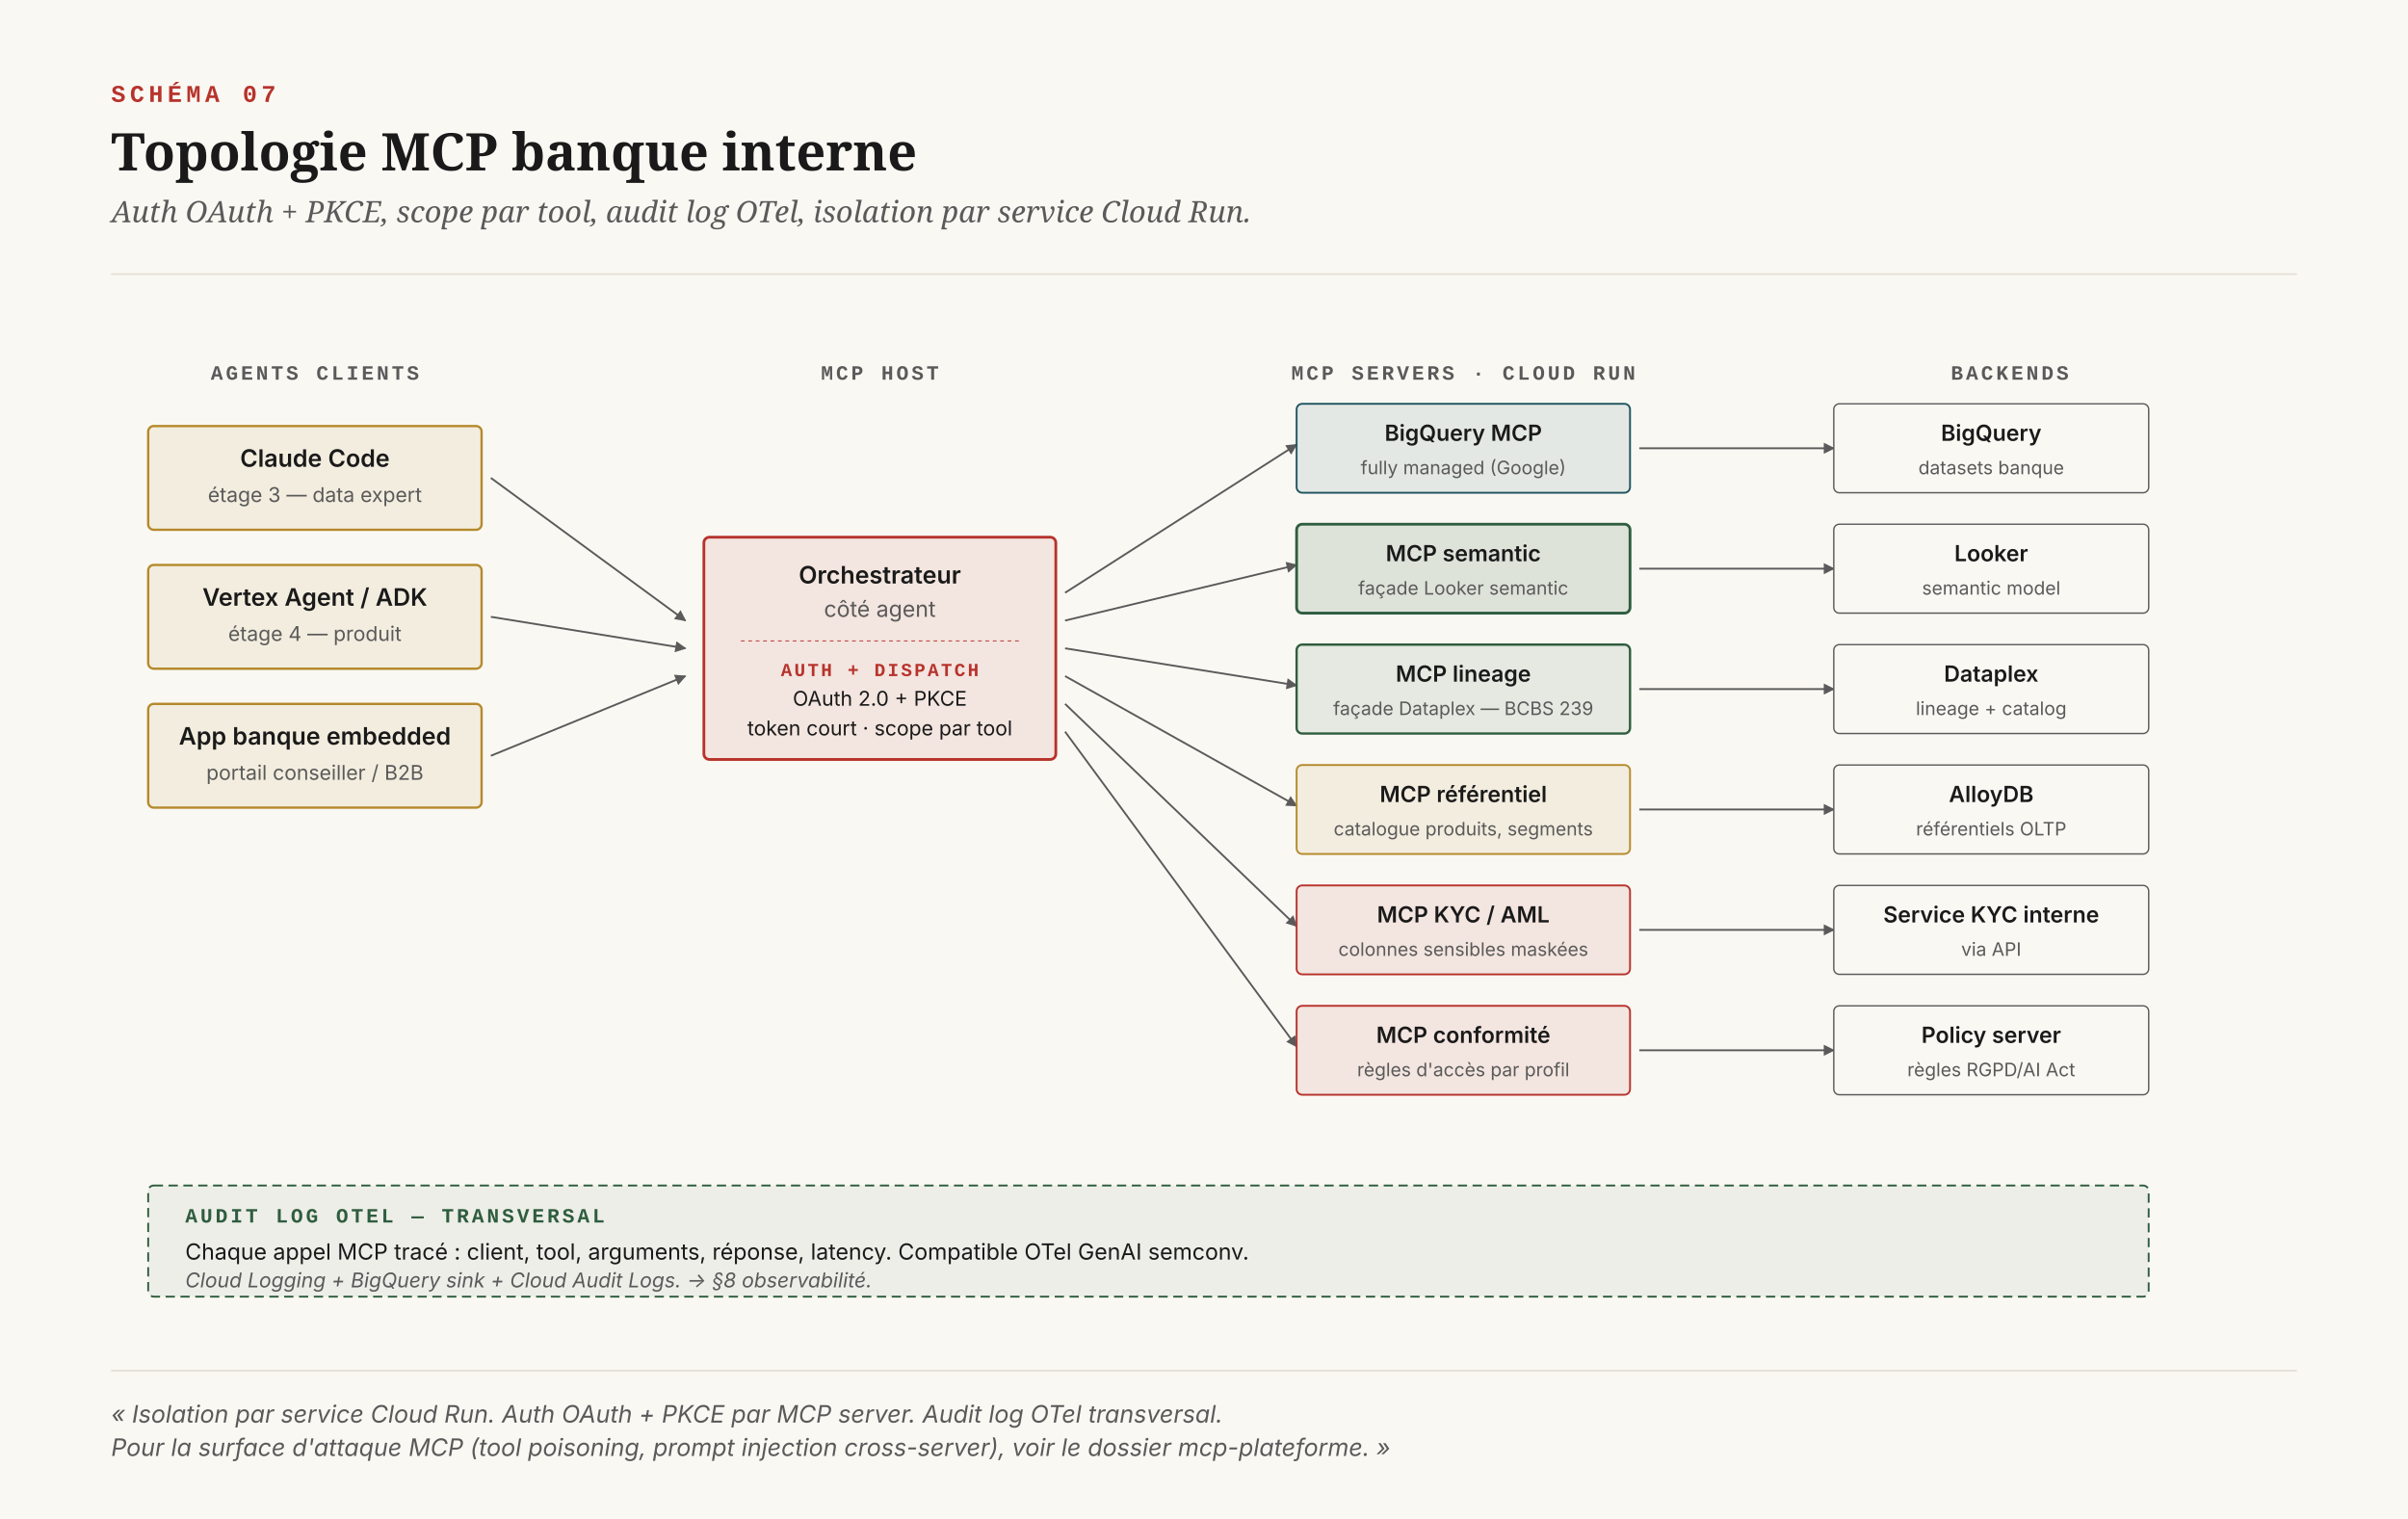
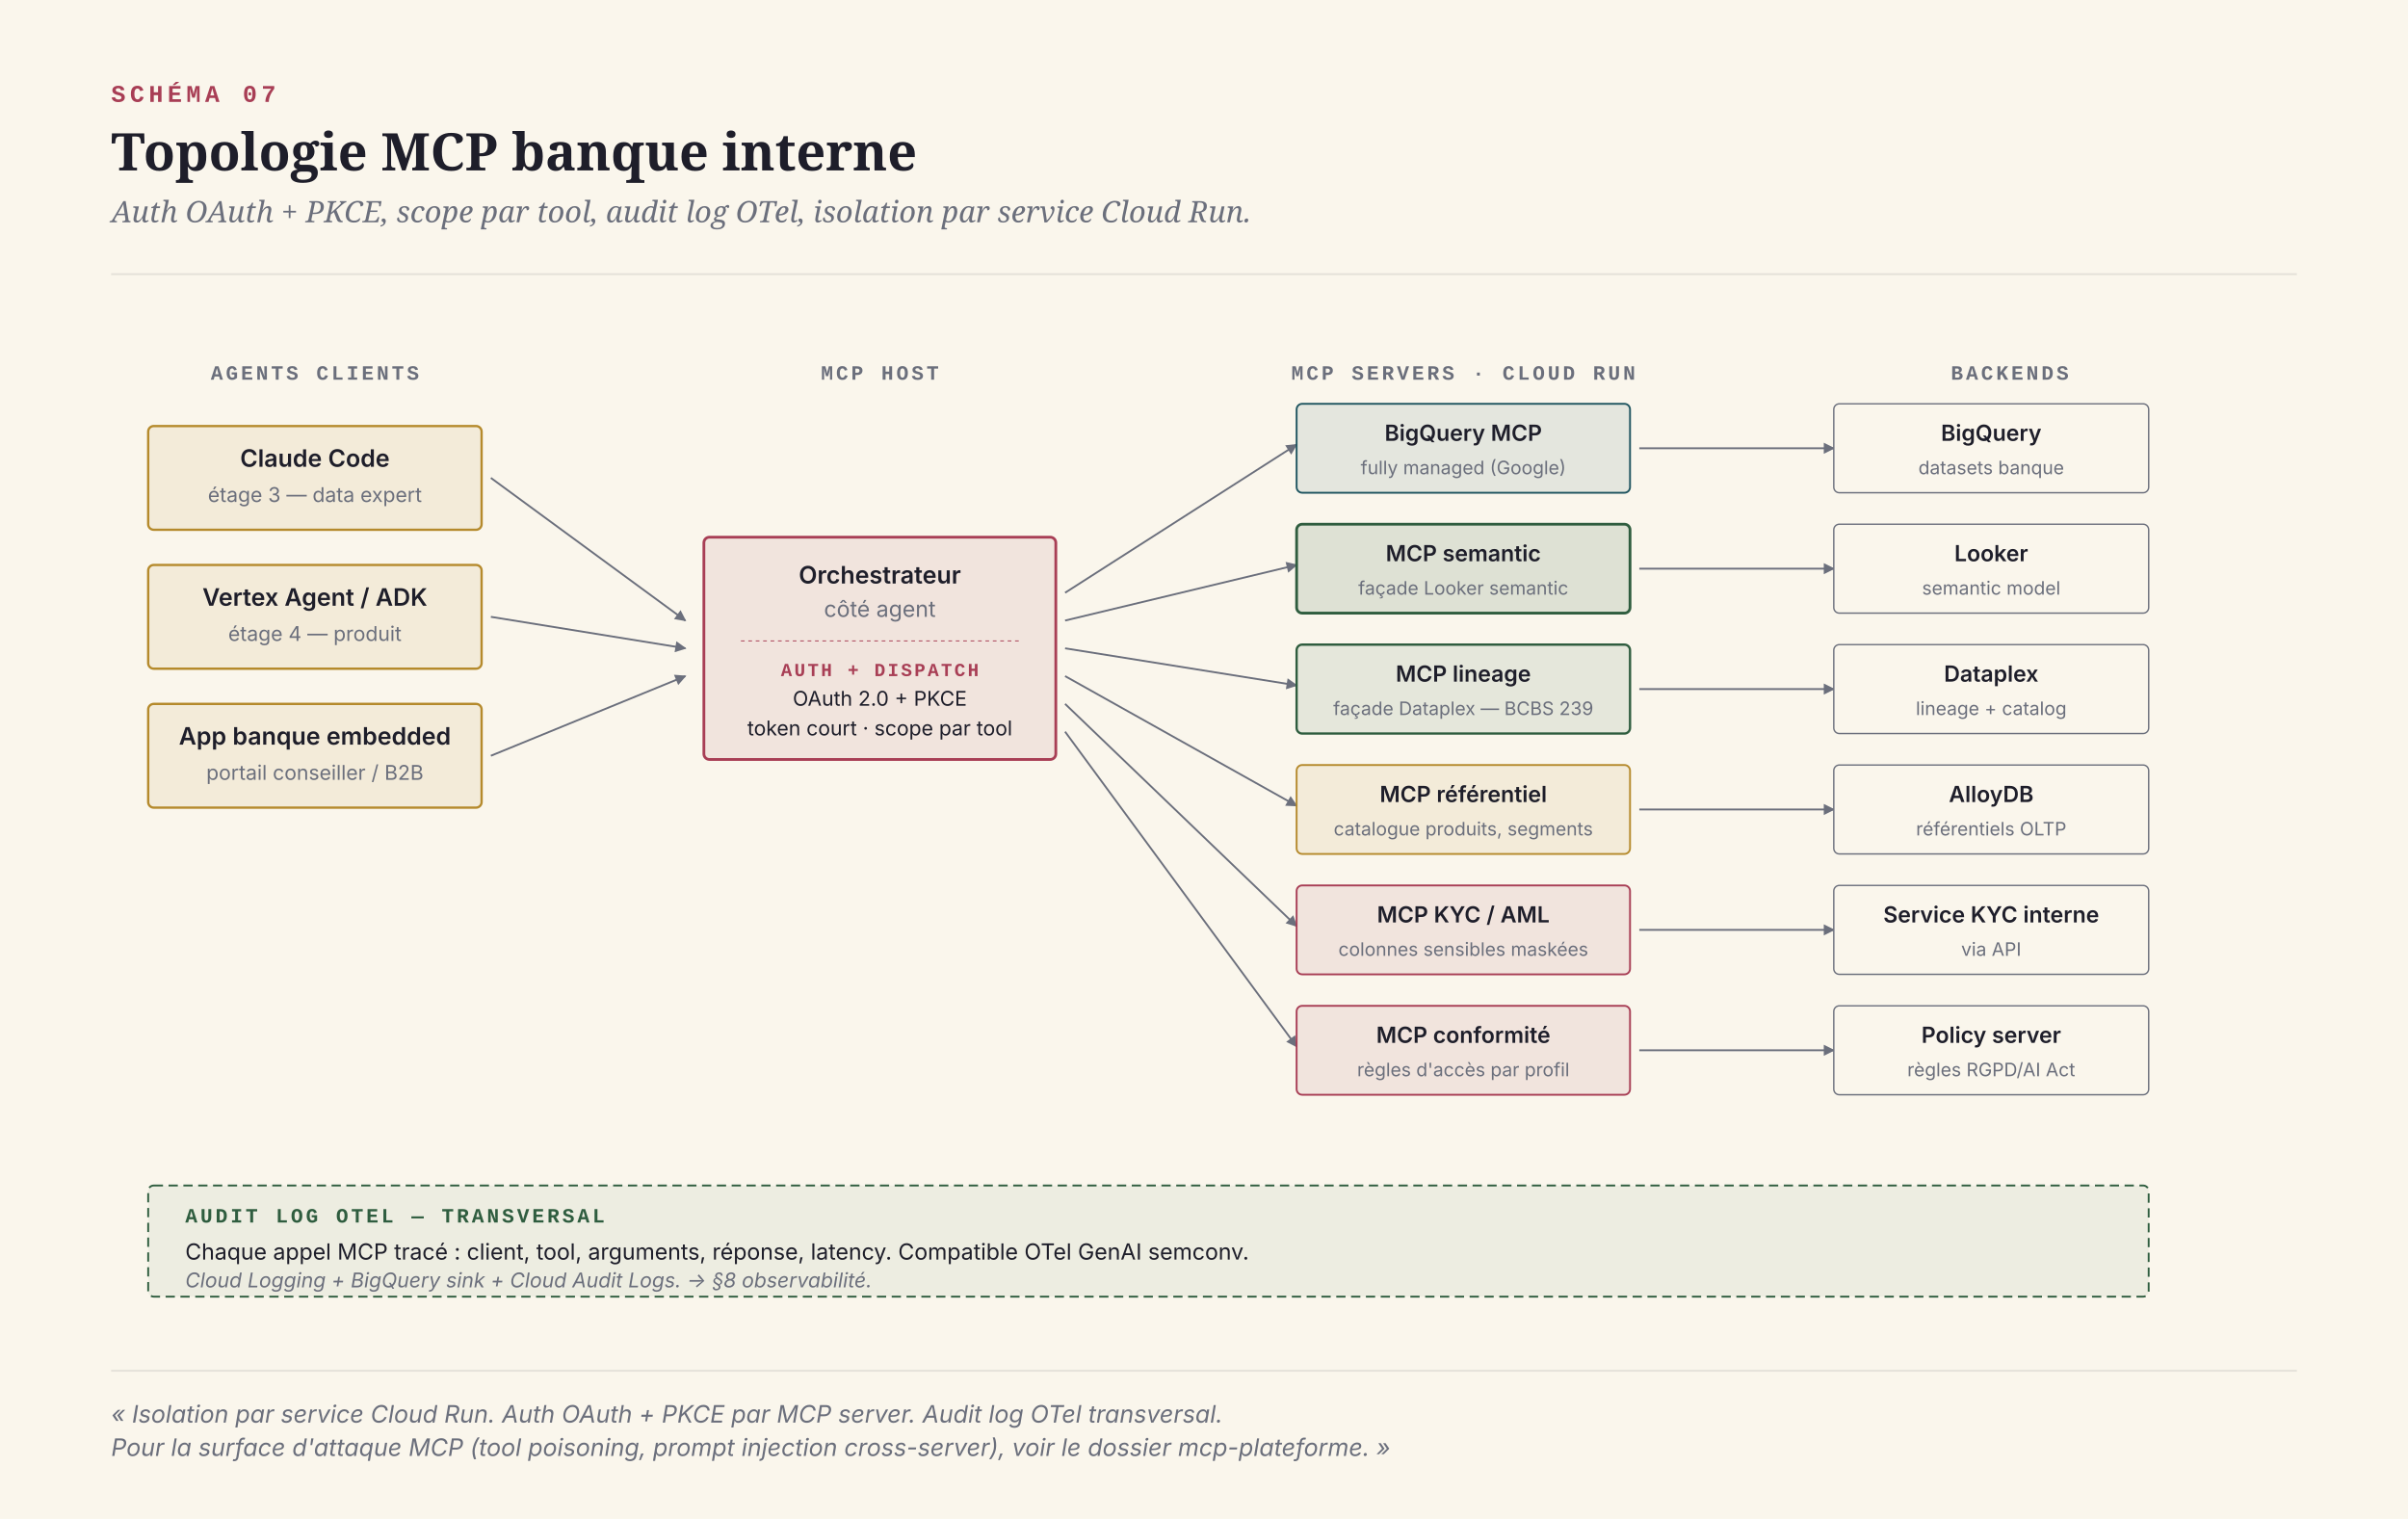
<svg xmlns="http://www.w3.org/2000/svg" viewBox="0 0 1300 820" data-schema-id="schema-07" role="img" aria-labelledby="schema-07-title schema-07-desc">
  <defs>
    <style>
      .display { font-family: 'Spectral', 'Source Serif Pro', Georgia, serif; }
      .body { font-family: 'Inter', system-ui, sans-serif; }
      .mono { font-family: 'JetBrains Mono', 'Courier New', monospace; }
      .interactive { cursor: pointer; outline: none; }
      .interactive:focus-visible &gt; .node-frame,
      .interactive:hover &gt; .node-frame { filter: brightness(0.96); }
    </style>
    <marker id="arr7" viewBox="0 0 10 10" refX="9" refY="5" markerWidth="6" markerHeight="6" orient="auto">
-       <path d="M 0 0 L 10 5 L 0 10 z" fill="#5A5A5A" />
+       <path d="M 0 0 L 10 5 L 0 10 z" fill="#6b6f7c" />
    </marker>
  </defs>
-   <rect x="0" y="0" width="1300" height="820" fill="#FAF8F3" />
-   <text x="60" y="55" class="mono" font-size="13" font-weight="600" fill="#B7332C" letter-spacing="0.18em">SCHÉMA 07</text>
-   <text x="60" y="92" class="display" font-size="28" font-weight="600" fill="#1A1A1A">Topologie MCP banque interne</text>
-   <text x="60" y="120" class="display" font-size="16" font-style="italic" fill="#5A5A5A">Auth OAuth + PKCE, scope par tool, audit log OTel, isolation par service Cloud Run.</text>
-   <line x1="60" y1="148" x2="1240" y2="148" stroke="#E5E1D8" stroke-width="1" />
-   <text x="170" y="205" class="mono" font-size="11" font-weight="600" fill="#5A5A5A" letter-spacing="0.14em" text-anchor="middle">AGENTS CLIENTS</text>
+   <rect x="0" y="0" width="1300" height="820" fill="#faf6ec" />
+   <text x="60" y="55" class="mono" font-size="13" font-weight="600" fill="#a83e55" letter-spacing="0.18em">SCHÉMA 07</text>
+   <text x="60" y="92" class="display" font-size="28" font-weight="600" fill="#1e1e2a">Topologie MCP banque interne</text>
+   <text x="60" y="120" class="display" font-size="16" font-style="italic" fill="#6b6f7c">Auth OAuth + PKCE, scope par tool, audit log OTel, isolation par service Cloud Run.</text>
+   <line x1="60" y1="148" x2="1240" y2="148" stroke="rgba(30,30,42,0.10)" stroke-width="1" />
+   <text x="170" y="205" class="mono" font-size="11" font-weight="600" fill="#6b6f7c" letter-spacing="0.14em" text-anchor="middle">AGENTS CLIENTS</text>
  <g class="interactive" data-card="agent-claude-code" tabindex="0" role="button" aria-label="Agent — Claude Code">
    <rect class="node-frame" x="80" y="230" width="180" height="56" rx="3" fill="#B58A2C" fill-opacity="0.10" stroke="#B58A2C" stroke-width="1.25" />
-     <text x="170" y="252" class="body" font-size="13" font-weight="600" fill="#1A1A1A" text-anchor="middle">Claude Code</text>
-     <text x="170" y="271" class="body" font-size="11" fill="#5A5A5A" text-anchor="middle">étage 3 — data expert</text>
+     <text x="170" y="252" class="body" font-size="13" font-weight="600" fill="#1e1e2a" text-anchor="middle">Claude Code</text>
+     <text x="170" y="271" class="body" font-size="11" fill="#6b6f7c" text-anchor="middle">étage 3 — data expert</text>
  </g>
  <g class="interactive" data-card="agent-vertex" tabindex="0" role="button" aria-label="Agent — Vertex / ADK">
    <rect class="node-frame" x="80" y="305" width="180" height="56" rx="3" fill="#B58A2C" fill-opacity="0.10" stroke="#B58A2C" stroke-width="1.25" />
-     <text x="170" y="327" class="body" font-size="13" font-weight="600" fill="#1A1A1A" text-anchor="middle">Vertex Agent / ADK</text>
-     <text x="170" y="346" class="body" font-size="11" fill="#5A5A5A" text-anchor="middle">étage 4 — produit</text>
+     <text x="170" y="327" class="body" font-size="13" font-weight="600" fill="#1e1e2a" text-anchor="middle">Vertex Agent / ADK</text>
+     <text x="170" y="346" class="body" font-size="11" fill="#6b6f7c" text-anchor="middle">étage 4 — produit</text>
  </g>
  <g class="interactive" data-card="agent-app" tabindex="0" role="button" aria-label="Agent — App banque embedded">
    <rect class="node-frame" x="80" y="380" width="180" height="56" rx="3" fill="#B58A2C" fill-opacity="0.10" stroke="#B58A2C" stroke-width="1.25" />
-     <text x="170" y="402" class="body" font-size="13" font-weight="600" fill="#1A1A1A" text-anchor="middle">App banque embedded</text>
-     <text x="170" y="421" class="body" font-size="11" fill="#5A5A5A" text-anchor="middle">portail conseiller / B2B</text>
+     <text x="170" y="402" class="body" font-size="13" font-weight="600" fill="#1e1e2a" text-anchor="middle">App banque embedded</text>
+     <text x="170" y="421" class="body" font-size="11" fill="#6b6f7c" text-anchor="middle">portail conseiller / B2B</text>
  </g>
-   <line x1="265" y1="258" x2="370" y2="335" stroke="#5A5A5A" stroke-width="1" marker-end="url(#arr7)" />
-   <line x1="265" y1="333" x2="370" y2="350" stroke="#5A5A5A" stroke-width="1" marker-end="url(#arr7)" />
-   <line x1="265" y1="408" x2="370" y2="365" stroke="#5A5A5A" stroke-width="1" marker-end="url(#arr7)" />
-   <text x="475" y="205" class="mono" font-size="11" font-weight="600" fill="#5A5A5A" letter-spacing="0.14em" text-anchor="middle">MCP HOST</text>
+   <line x1="265" y1="258" x2="370" y2="335" stroke="#6b6f7c" stroke-width="1" marker-end="url(#arr7)" />
+   <line x1="265" y1="333" x2="370" y2="350" stroke="#6b6f7c" stroke-width="1" marker-end="url(#arr7)" />
+   <line x1="265" y1="408" x2="370" y2="365" stroke="#6b6f7c" stroke-width="1" marker-end="url(#arr7)" />
+   <text x="475" y="205" class="mono" font-size="11" font-weight="600" fill="#6b6f7c" letter-spacing="0.14em" text-anchor="middle">MCP HOST</text>
  <g class="interactive" data-card="mcp-host" tabindex="0" role="button" aria-label="MCP host orchestrateur">
-     <rect class="node-frame" x="380" y="290" width="190" height="120" rx="3" fill="#B7332C" fill-opacity="0.10" stroke="#B7332C" stroke-width="1.5" />
-     <text x="475" y="315" class="body" font-size="13" font-weight="600" fill="#1A1A1A" text-anchor="middle">Orchestrateur</text>
-     <text x="475" y="333" class="body" font-size="12" fill="#5A5A5A" text-anchor="middle">côté agent</text>
-     <line x1="400" y1="346" x2="550" y2="346" stroke="#B7332C" stroke-width="0.5" stroke-dasharray="2,2" />
-     <text x="475" y="365" class="mono" font-size="10" font-weight="600" fill="#B7332C" letter-spacing="0.12em" text-anchor="middle">AUTH + DISPATCH</text>
-     <text x="475" y="381" class="body" font-size="11" fill="#1A1A1A" text-anchor="middle">OAuth 2.0 + PKCE</text>
-     <text x="475" y="397" class="body" font-size="11" fill="#1A1A1A" text-anchor="middle">token court · scope par tool</text>
+     <rect class="node-frame" x="380" y="290" width="190" height="120" rx="3" fill="#a83e55" fill-opacity="0.10" stroke="#a83e55" stroke-width="1.5" />
+     <text x="475" y="315" class="body" font-size="13" font-weight="600" fill="#1e1e2a" text-anchor="middle">Orchestrateur</text>
+     <text x="475" y="333" class="body" font-size="12" fill="#6b6f7c" text-anchor="middle">côté agent</text>
+     <line x1="400" y1="346" x2="550" y2="346" stroke="#a83e55" stroke-width="0.5" stroke-dasharray="2,2" />
+     <text x="475" y="365" class="mono" font-size="10" font-weight="600" fill="#a83e55" letter-spacing="0.12em" text-anchor="middle">AUTH + DISPATCH</text>
+     <text x="475" y="381" class="body" font-size="11" fill="#1e1e2a" text-anchor="middle">OAuth 2.0 + PKCE</text>
+     <text x="475" y="397" class="body" font-size="11" fill="#1e1e2a" text-anchor="middle">token court · scope par tool</text>
  </g>
-   <line x1="575" y1="320" x2="700" y2="240" stroke="#5A5A5A" stroke-width="1" marker-end="url(#arr7)" />
-   <line x1="575" y1="335" x2="700" y2="305" stroke="#5A5A5A" stroke-width="1" marker-end="url(#arr7)" />
-   <line x1="575" y1="350" x2="700" y2="370" stroke="#5A5A5A" stroke-width="1" marker-end="url(#arr7)" />
-   <line x1="575" y1="365" x2="700" y2="435" stroke="#5A5A5A" stroke-width="1" marker-end="url(#arr7)" />
-   <line x1="575" y1="380" x2="700" y2="500" stroke="#5A5A5A" stroke-width="1" marker-end="url(#arr7)" />
-   <line x1="575" y1="395" x2="700" y2="565" stroke="#5A5A5A" stroke-width="1" marker-end="url(#arr7)" />
-   <text x="790" y="205" class="mono" font-size="11" font-weight="600" fill="#5A5A5A" letter-spacing="0.14em" text-anchor="middle">MCP SERVERS · CLOUD RUN</text>
+   <line x1="575" y1="320" x2="700" y2="240" stroke="#6b6f7c" stroke-width="1" marker-end="url(#arr7)" />
+   <line x1="575" y1="335" x2="700" y2="305" stroke="#6b6f7c" stroke-width="1" marker-end="url(#arr7)" />
+   <line x1="575" y1="350" x2="700" y2="370" stroke="#6b6f7c" stroke-width="1" marker-end="url(#arr7)" />
+   <line x1="575" y1="365" x2="700" y2="435" stroke="#6b6f7c" stroke-width="1" marker-end="url(#arr7)" />
+   <line x1="575" y1="380" x2="700" y2="500" stroke="#6b6f7c" stroke-width="1" marker-end="url(#arr7)" />
+   <line x1="575" y1="395" x2="700" y2="565" stroke="#6b6f7c" stroke-width="1" marker-end="url(#arr7)" />
+   <text x="790" y="205" class="mono" font-size="11" font-weight="600" fill="#6b6f7c" letter-spacing="0.14em" text-anchor="middle">MCP SERVERS · CLOUD RUN</text>
  <g class="interactive" data-card="mcp-bq" tabindex="0" role="button" aria-label="BQ MCP managed">
    <rect class="node-frame" x="700" y="218" width="180" height="48" rx="3" fill="#1F5560" fill-opacity="0.10" stroke="#1F5560" stroke-width="1" />
-     <text x="790" y="238" class="body" font-size="12" font-weight="600" fill="#1A1A1A" text-anchor="middle">BigQuery MCP</text>
-     <text x="790" y="256" class="body" font-size="10" fill="#5A5A5A" text-anchor="middle">fully managed (Google)</text>
+     <text x="790" y="238" class="body" font-size="12" font-weight="600" fill="#1e1e2a" text-anchor="middle">BigQuery MCP</text>
+     <text x="790" y="256" class="body" font-size="10" fill="#6b6f7c" text-anchor="middle">fully managed (Google)</text>
  </g>
  <g class="interactive" data-card="mcp-semantic" tabindex="0" role="button" aria-label="MCP semantic (Looker)">
    <rect class="node-frame" x="700" y="283" width="180" height="48" rx="3" fill="#2F5D3F" fill-opacity="0.14" stroke="#2F5D3F" stroke-width="1.5" />
-     <text x="790" y="303" class="body" font-size="12" font-weight="600" fill="#1A1A1A" text-anchor="middle">MCP semantic</text>
-     <text x="790" y="321" class="body" font-size="10" fill="#5A5A5A" text-anchor="middle">façade Looker semantic</text>
+     <text x="790" y="303" class="body" font-size="12" font-weight="600" fill="#1e1e2a" text-anchor="middle">MCP semantic</text>
+     <text x="790" y="321" class="body" font-size="10" fill="#6b6f7c" text-anchor="middle">façade Looker semantic</text>
  </g>
  <g class="interactive" data-card="mcp-lineage" tabindex="0" role="button" aria-label="MCP lineage (Dataplex)">
    <rect class="node-frame" x="700" y="348" width="180" height="48" rx="3" fill="#2F5D3F" fill-opacity="0.10" stroke="#2F5D3F" stroke-width="1.25" />
-     <text x="790" y="368" class="body" font-size="12" font-weight="600" fill="#1A1A1A" text-anchor="middle">MCP lineage</text>
-     <text x="790" y="386" class="body" font-size="10" fill="#5A5A5A" text-anchor="middle">façade Dataplex — BCBS 239</text>
+     <text x="790" y="368" class="body" font-size="12" font-weight="600" fill="#1e1e2a" text-anchor="middle">MCP lineage</text>
+     <text x="790" y="386" class="body" font-size="10" fill="#6b6f7c" text-anchor="middle">façade Dataplex — BCBS 239</text>
  </g>
  <g class="interactive" data-card="mcp-ref" tabindex="0" role="button" aria-label="MCP référentiel">
    <rect class="node-frame" x="700" y="413" width="180" height="48" rx="3" fill="#B58A2C" fill-opacity="0.10" stroke="#B58A2C" stroke-width="1" />
-     <text x="790" y="433" class="body" font-size="12" font-weight="600" fill="#1A1A1A" text-anchor="middle">MCP référentiel</text>
-     <text x="790" y="451" class="body" font-size="10" fill="#5A5A5A" text-anchor="middle">catalogue produits, segments</text>
+     <text x="790" y="433" class="body" font-size="12" font-weight="600" fill="#1e1e2a" text-anchor="middle">MCP référentiel</text>
+     <text x="790" y="451" class="body" font-size="10" fill="#6b6f7c" text-anchor="middle">catalogue produits, segments</text>
  </g>
  <g class="interactive" data-card="mcp-kyc" tabindex="0" role="button" aria-label="MCP KYC / AML">
-     <rect class="node-frame" x="700" y="478" width="180" height="48" rx="3" fill="#B7332C" fill-opacity="0.10" stroke="#B7332C" stroke-width="1" />
-     <text x="790" y="498" class="body" font-size="12" font-weight="600" fill="#1A1A1A" text-anchor="middle">MCP KYC / AML</text>
-     <text x="790" y="516" class="body" font-size="10" fill="#5A5A5A" text-anchor="middle">colonnes sensibles maskées</text>
+     <rect class="node-frame" x="700" y="478" width="180" height="48" rx="3" fill="#a83e55" fill-opacity="0.10" stroke="#a83e55" stroke-width="1" />
+     <text x="790" y="498" class="body" font-size="12" font-weight="600" fill="#1e1e2a" text-anchor="middle">MCP KYC / AML</text>
+     <text x="790" y="516" class="body" font-size="10" fill="#6b6f7c" text-anchor="middle">colonnes sensibles maskées</text>
  </g>
  <g class="interactive" data-card="mcp-conformite" tabindex="0" role="button" aria-label="MCP conformité">
-     <rect class="node-frame" x="700" y="543" width="180" height="48" rx="3" fill="#B7332C" fill-opacity="0.10" stroke="#B7332C" stroke-width="1" />
-     <text x="790" y="563" class="body" font-size="12" font-weight="600" fill="#1A1A1A" text-anchor="middle">MCP conformité</text>
-     <text x="790" y="581" class="body" font-size="10" fill="#5A5A5A" text-anchor="middle">règles d'accès par profil</text>
+     <rect class="node-frame" x="700" y="543" width="180" height="48" rx="3" fill="#a83e55" fill-opacity="0.10" stroke="#a83e55" stroke-width="1" />
+     <text x="790" y="563" class="body" font-size="12" font-weight="600" fill="#1e1e2a" text-anchor="middle">MCP conformité</text>
+     <text x="790" y="581" class="body" font-size="10" fill="#6b6f7c" text-anchor="middle">règles d'accès par profil</text>
  </g>
-   <line x1="885" y1="242" x2="990" y2="242" stroke="#5A5A5A" stroke-width="1" marker-end="url(#arr7)" />
-   <line x1="885" y1="307" x2="990" y2="307" stroke="#5A5A5A" stroke-width="1" marker-end="url(#arr7)" />
-   <line x1="885" y1="372" x2="990" y2="372" stroke="#5A5A5A" stroke-width="1" marker-end="url(#arr7)" />
-   <line x1="885" y1="437" x2="990" y2="437" stroke="#5A5A5A" stroke-width="1" marker-end="url(#arr7)" />
-   <line x1="885" y1="502" x2="990" y2="502" stroke="#5A5A5A" stroke-width="1" marker-end="url(#arr7)" />
-   <line x1="885" y1="567" x2="990" y2="567" stroke="#5A5A5A" stroke-width="1" marker-end="url(#arr7)" />
-   <text x="1085" y="205" class="mono" font-size="11" font-weight="600" fill="#5A5A5A" letter-spacing="0.14em" text-anchor="middle">BACKENDS</text>
-   <rect x="990" y="218" width="170" height="48" rx="3" fill="#FAF8F3" stroke="#5A5A5A" stroke-width="0.75" />
-   <text x="1075" y="238" class="body" font-size="12" font-weight="600" fill="#1A1A1A" text-anchor="middle">BigQuery</text>
-   <text x="1075" y="256" class="body" font-size="10" fill="#5A5A5A" text-anchor="middle">datasets banque</text>
-   <rect x="990" y="283" width="170" height="48" rx="3" fill="#FAF8F3" stroke="#5A5A5A" stroke-width="0.75" />
-   <text x="1075" y="303" class="body" font-size="12" font-weight="600" fill="#1A1A1A" text-anchor="middle">Looker</text>
-   <text x="1075" y="321" class="body" font-size="10" fill="#5A5A5A" text-anchor="middle">semantic model</text>
-   <rect x="990" y="348" width="170" height="48" rx="3" fill="#FAF8F3" stroke="#5A5A5A" stroke-width="0.75" />
-   <text x="1075" y="368" class="body" font-size="12" font-weight="600" fill="#1A1A1A" text-anchor="middle">Dataplex</text>
-   <text x="1075" y="386" class="body" font-size="10" fill="#5A5A5A" text-anchor="middle">lineage + catalog</text>
-   <rect x="990" y="413" width="170" height="48" rx="3" fill="#FAF8F3" stroke="#5A5A5A" stroke-width="0.75" />
-   <text x="1075" y="433" class="body" font-size="12" font-weight="600" fill="#1A1A1A" text-anchor="middle">AlloyDB</text>
-   <text x="1075" y="451" class="body" font-size="10" fill="#5A5A5A" text-anchor="middle">référentiels OLTP</text>
-   <rect x="990" y="478" width="170" height="48" rx="3" fill="#FAF8F3" stroke="#5A5A5A" stroke-width="0.75" />
-   <text x="1075" y="498" class="body" font-size="12" font-weight="600" fill="#1A1A1A" text-anchor="middle">Service KYC interne</text>
-   <text x="1075" y="516" class="body" font-size="10" fill="#5A5A5A" text-anchor="middle">via API</text>
-   <rect x="990" y="543" width="170" height="48" rx="3" fill="#FAF8F3" stroke="#5A5A5A" stroke-width="0.75" />
-   <text x="1075" y="563" class="body" font-size="12" font-weight="600" fill="#1A1A1A" text-anchor="middle">Policy server</text>
-   <text x="1075" y="581" class="body" font-size="10" fill="#5A5A5A" text-anchor="middle">règles RGPD/AI Act</text>
+   <line x1="885" y1="242" x2="990" y2="242" stroke="#6b6f7c" stroke-width="1" marker-end="url(#arr7)" />
+   <line x1="885" y1="307" x2="990" y2="307" stroke="#6b6f7c" stroke-width="1" marker-end="url(#arr7)" />
+   <line x1="885" y1="372" x2="990" y2="372" stroke="#6b6f7c" stroke-width="1" marker-end="url(#arr7)" />
+   <line x1="885" y1="437" x2="990" y2="437" stroke="#6b6f7c" stroke-width="1" marker-end="url(#arr7)" />
+   <line x1="885" y1="502" x2="990" y2="502" stroke="#6b6f7c" stroke-width="1" marker-end="url(#arr7)" />
+   <line x1="885" y1="567" x2="990" y2="567" stroke="#6b6f7c" stroke-width="1" marker-end="url(#arr7)" />
+   <text x="1085" y="205" class="mono" font-size="11" font-weight="600" fill="#6b6f7c" letter-spacing="0.14em" text-anchor="middle">BACKENDS</text>
+   <rect x="990" y="218" width="170" height="48" rx="3" fill="#faf6ec" stroke="#6b6f7c" stroke-width="0.75" />
+   <text x="1075" y="238" class="body" font-size="12" font-weight="600" fill="#1e1e2a" text-anchor="middle">BigQuery</text>
+   <text x="1075" y="256" class="body" font-size="10" fill="#6b6f7c" text-anchor="middle">datasets banque</text>
+   <rect x="990" y="283" width="170" height="48" rx="3" fill="#faf6ec" stroke="#6b6f7c" stroke-width="0.75" />
+   <text x="1075" y="303" class="body" font-size="12" font-weight="600" fill="#1e1e2a" text-anchor="middle">Looker</text>
+   <text x="1075" y="321" class="body" font-size="10" fill="#6b6f7c" text-anchor="middle">semantic model</text>
+   <rect x="990" y="348" width="170" height="48" rx="3" fill="#faf6ec" stroke="#6b6f7c" stroke-width="0.75" />
+   <text x="1075" y="368" class="body" font-size="12" font-weight="600" fill="#1e1e2a" text-anchor="middle">Dataplex</text>
+   <text x="1075" y="386" class="body" font-size="10" fill="#6b6f7c" text-anchor="middle">lineage + catalog</text>
+   <rect x="990" y="413" width="170" height="48" rx="3" fill="#faf6ec" stroke="#6b6f7c" stroke-width="0.75" />
+   <text x="1075" y="433" class="body" font-size="12" font-weight="600" fill="#1e1e2a" text-anchor="middle">AlloyDB</text>
+   <text x="1075" y="451" class="body" font-size="10" fill="#6b6f7c" text-anchor="middle">référentiels OLTP</text>
+   <rect x="990" y="478" width="170" height="48" rx="3" fill="#faf6ec" stroke="#6b6f7c" stroke-width="0.75" />
+   <text x="1075" y="498" class="body" font-size="12" font-weight="600" fill="#1e1e2a" text-anchor="middle">Service KYC interne</text>
+   <text x="1075" y="516" class="body" font-size="10" fill="#6b6f7c" text-anchor="middle">via API</text>
+   <rect x="990" y="543" width="170" height="48" rx="3" fill="#faf6ec" stroke="#6b6f7c" stroke-width="0.75" />
+   <text x="1075" y="563" class="body" font-size="12" font-weight="600" fill="#1e1e2a" text-anchor="middle">Policy server</text>
+   <text x="1075" y="581" class="body" font-size="10" fill="#6b6f7c" text-anchor="middle">règles RGPD/AI Act</text>
  <g>
    <rect x="80" y="640" width="1080" height="60" rx="3" fill="#2F5D3F" fill-opacity="0.06" stroke="#2F5D3F" stroke-width="1" stroke-dasharray="5,3" />
    <text x="100" y="660" class="mono" font-size="11" font-weight="600" fill="#2F5D3F" letter-spacing="0.14em">AUDIT LOG OTEL — TRANSVERSAL</text>
-     <text x="100" y="680" class="body" font-size="12" fill="#1A1A1A">Chaque appel MCP tracé : client, tool, arguments, réponse, latency. Compatible OTel GenAI semconv.</text>
-     <text x="100" y="695" class="body" font-size="11" font-style="italic" fill="#5A5A5A">Cloud Logging + BigQuery sink + Cloud Audit Logs. → §8 observabilité.</text>
+     <text x="100" y="680" class="body" font-size="12" fill="#1e1e2a">Chaque appel MCP tracé : client, tool, arguments, réponse, latency. Compatible OTel GenAI semconv.</text>
+     <text x="100" y="695" class="body" font-size="11" font-style="italic" fill="#6b6f7c">Cloud Logging + BigQuery sink + Cloud Audit Logs. → §8 observabilité.</text>
  </g>
-   <line x1="60" y1="740" x2="1240" y2="740" stroke="#E5E1D8" stroke-width="1" />
-   <text x="60" y="768" class="body" font-size="13" font-style="italic" fill="#5A5A5A">« Isolation par service Cloud Run. Auth OAuth + PKCE par MCP server. Audit log OTel transversal.</text>
-   <text x="60" y="786" class="body" font-size="13" font-style="italic" fill="#5A5A5A">Pour la surface d'attaque MCP (tool poisoning, prompt injection cross-server), voir le dossier mcp-plateforme. »</text>
+   <line x1="60" y1="740" x2="1240" y2="740" stroke="rgba(30,30,42,0.10)" stroke-width="1" />
+   <text x="60" y="768" class="body" font-size="13" font-style="italic" fill="#6b6f7c">« Isolation par service Cloud Run. Auth OAuth + PKCE par MCP server. Audit log OTel transversal.</text>
+   <text x="60" y="786" class="body" font-size="13" font-style="italic" fill="#6b6f7c">Pour la surface d'attaque MCP (tool poisoning, prompt injection cross-server), voir le dossier mcp-plateforme. »</text>
</svg>
